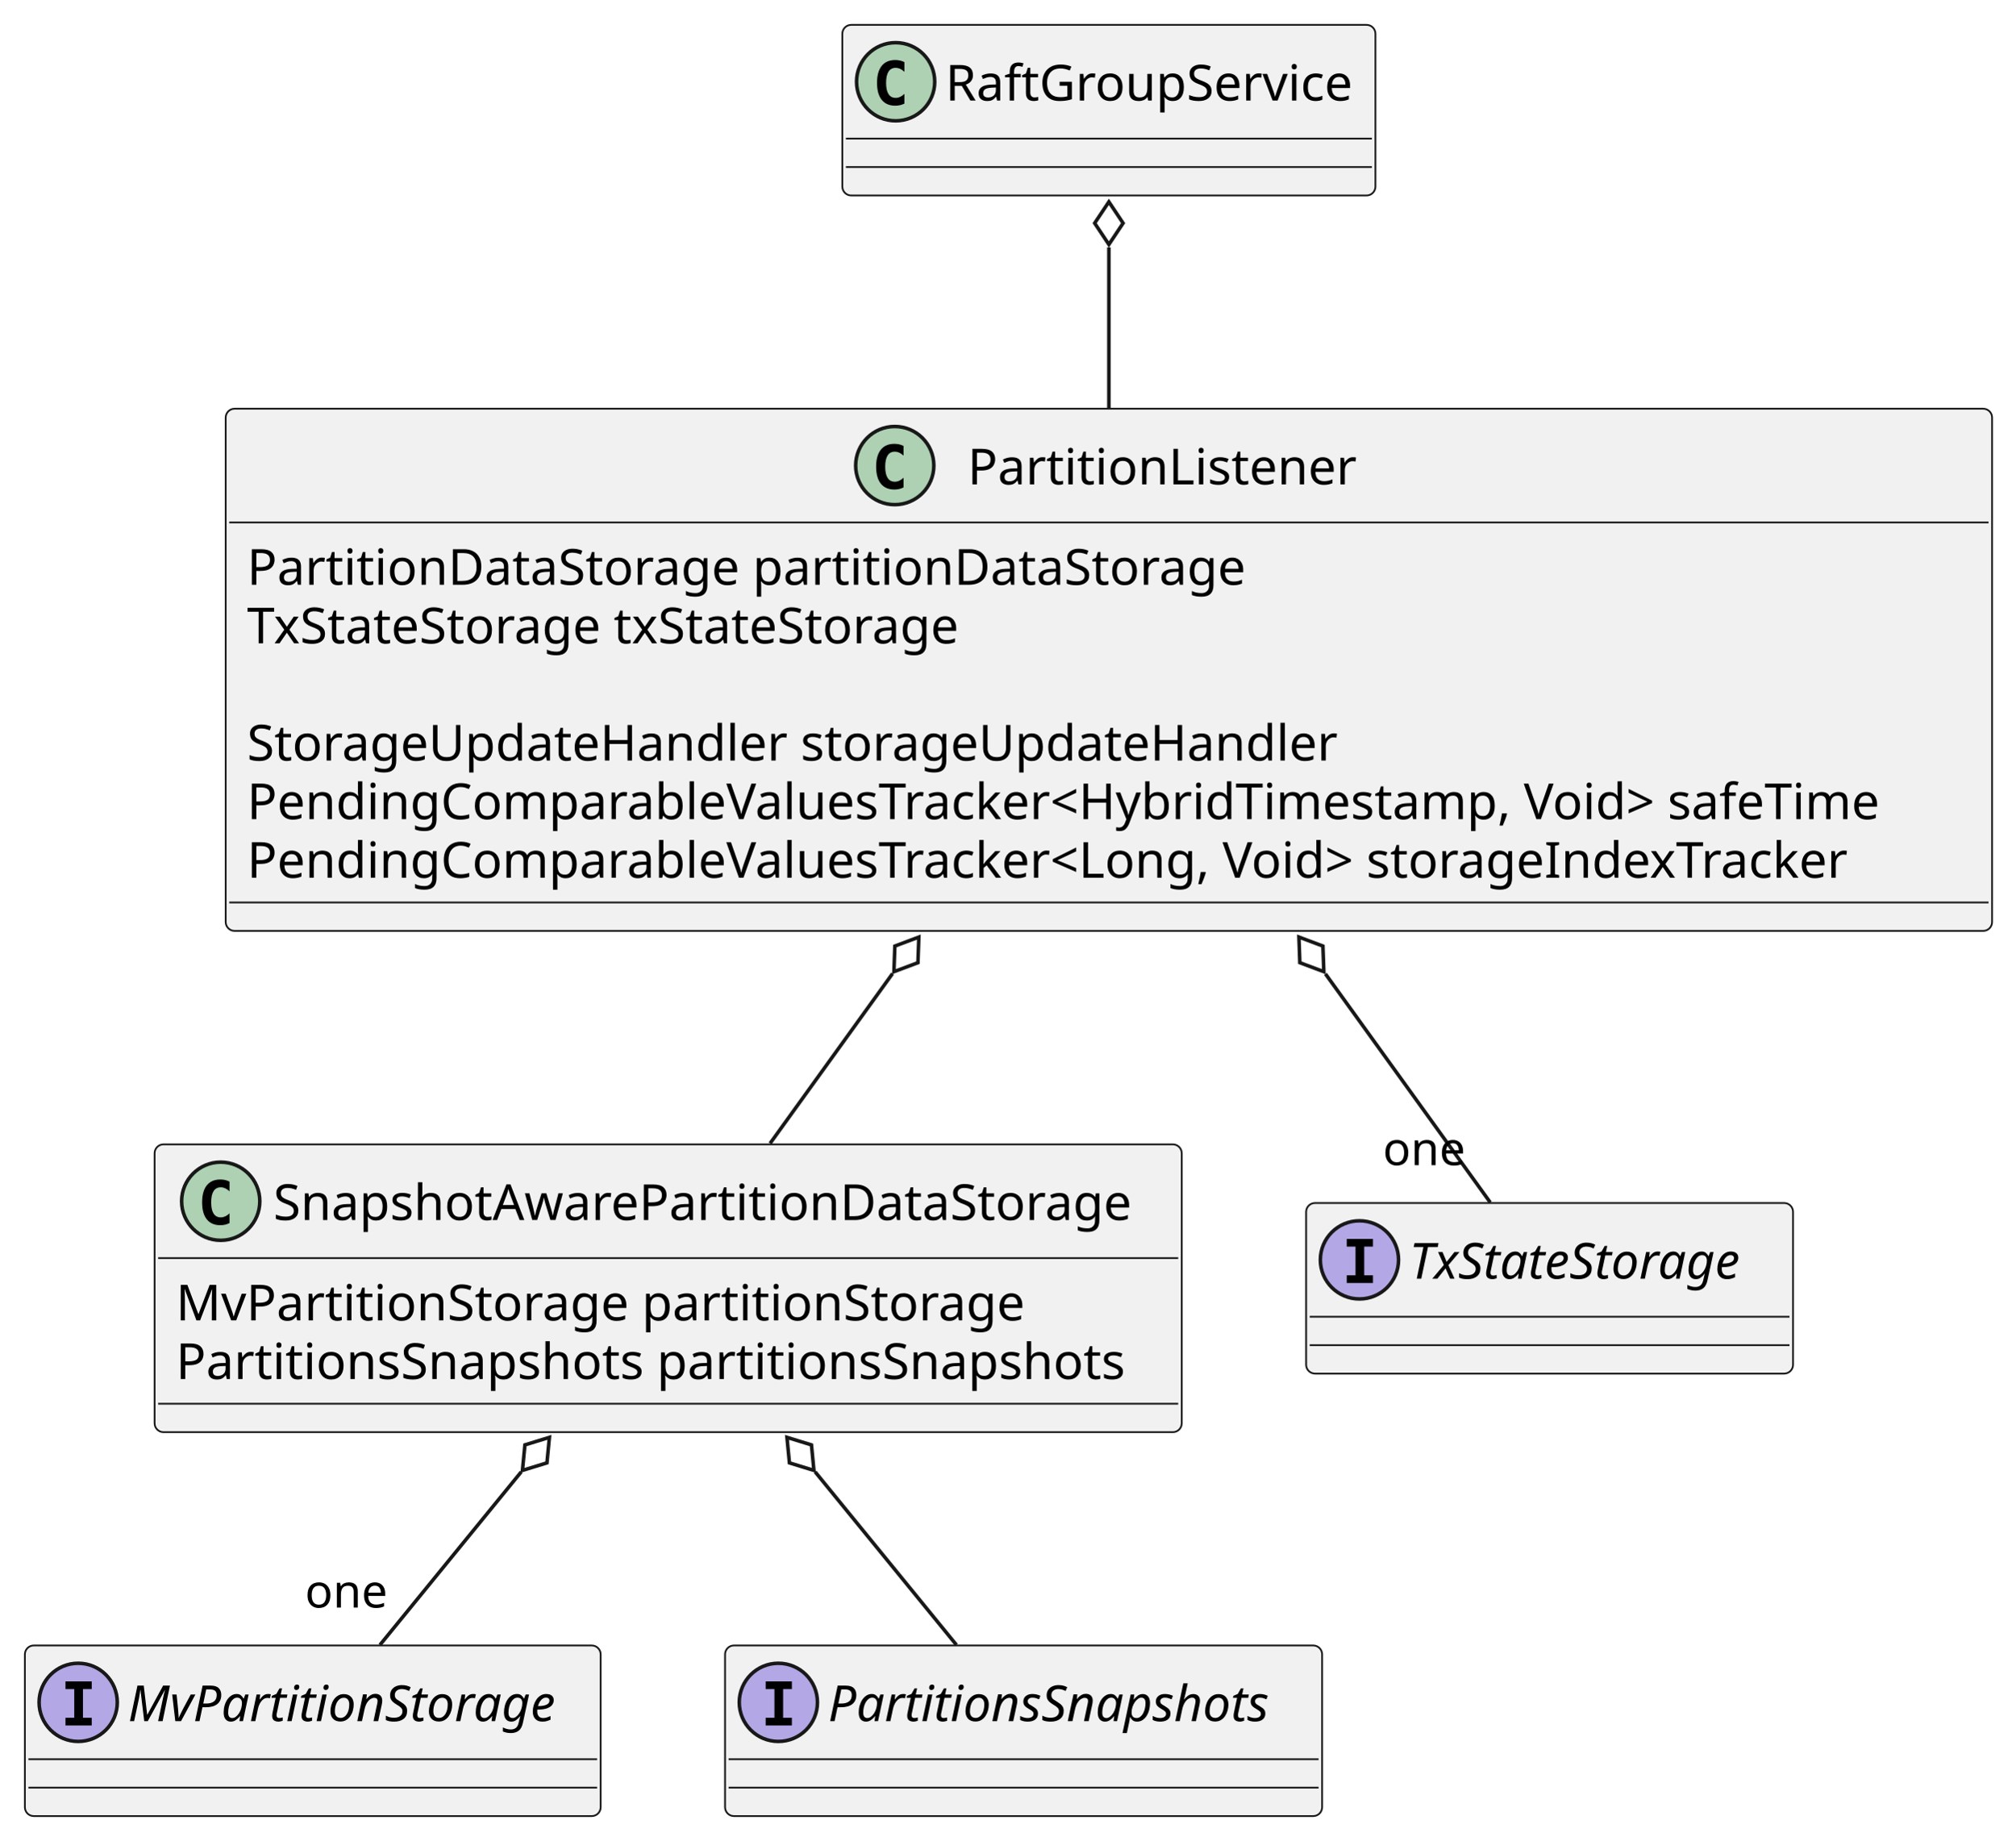
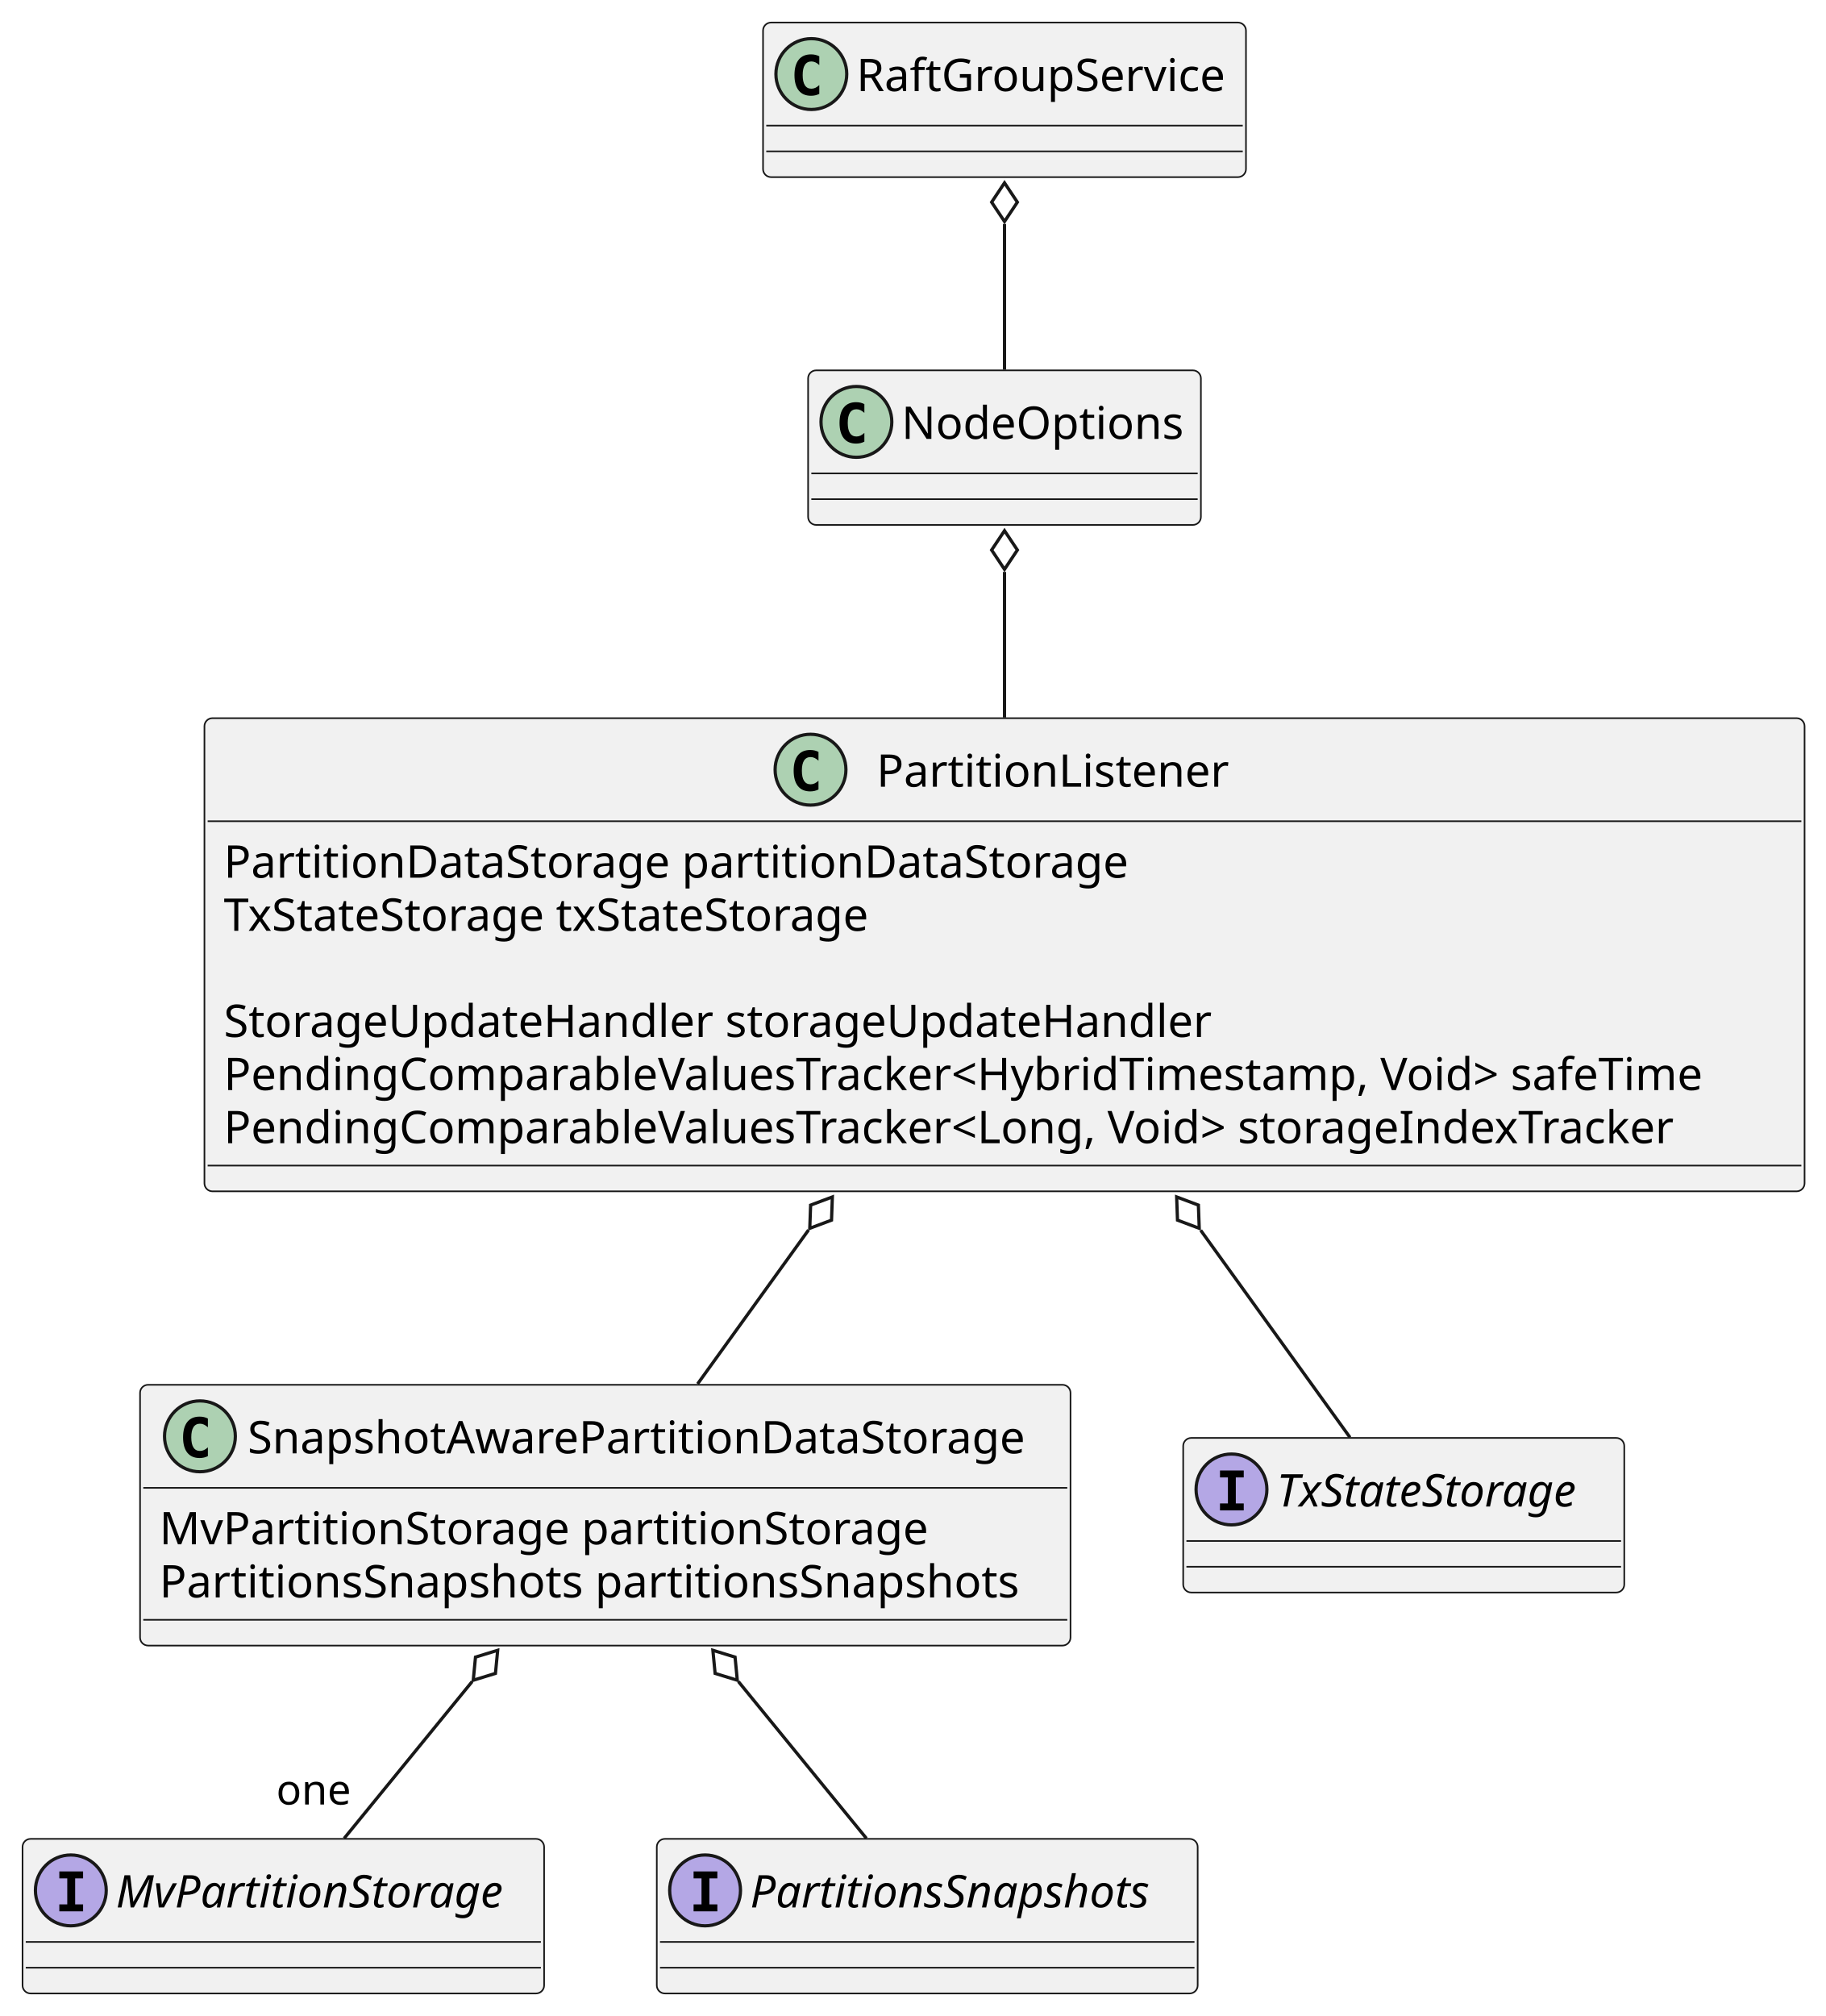
- <svg xmlns="http://www.w3.org/2000/svg" contentStyleType="text/css" height="518px" preserveAspectRatio="none" style="width:567px;height:518px;background:#FFFFFF;" version="1.1" viewBox="0 0 567 518" width="567px" zoomAndPan="magnify">
+ <svg xmlns="http://www.w3.org/2000/svg" contentStyleType="text/css" height="626px" preserveAspectRatio="none" style="width:567px;height:626px;background:#FFFFFF;" version="1.1" viewBox="0 0 567 626" width="567px" zoomAndPan="magnify">
  <defs />
  <g>
+     <g id="elem_NodeOptions">
+       <rect codeLine="3" fill="#F1F1F1" height="48" id="NodeOptions" rx="2.5" ry="2.5" style="stroke:#181818;stroke-width:0.5;" width="122" x="251" y="115" />
+       <ellipse cx="266" cy="131" fill="#ADD1B2" rx="11" ry="11" style="stroke:#181818;stroke-width:1.0;" />
+       <path d="M268.473,137.143 Q267.892,137.442 267.253,137.591 Q266.614,137.741 265.908,137.741 Q263.401,137.741 262.082,136.089 Q260.762,134.437 260.762,131.316 Q260.762,128.186 262.082,126.535 Q263.401,124.883 265.908,124.883 Q266.614,124.883 267.261,125.032 Q267.909,125.182 268.473,125.481 L268.473,128.203 Q267.842,127.622 267.249,127.352 Q266.655,127.082 266.024,127.082 Q264.68,127.082 263.995,128.149 Q263.31,129.216 263.31,131.316 Q263.31,133.408 263.995,134.474 Q264.68,135.541 266.024,135.541 Q266.655,135.541 267.249,135.271 Q267.842,135.001 268.473,134.42 Z " fill="#000000" />
+       <text fill="#000000" font-family="sans-serif" font-size="14" lengthAdjust="spacing" textLength="90" x="280" y="136.291">NodeOptions</text>
+       <line style="stroke:#181818;stroke-width:0.5;" x1="252" x2="372" y1="147" y2="147" />
+       <line style="stroke:#181818;stroke-width:0.5;" x1="252" x2="372" y1="155" y2="155" />
+     </g>
    <g id="elem_RaftGroupService">
-       <rect codeLine="3" fill="#F1F1F1" height="48" id="RaftGroupService" rx="2.5" ry="2.5" style="stroke:#181818;stroke-width:0.5;" width="150" x="237" y="7" />
+       <rect codeLine="4" fill="#F1F1F1" height="48" id="RaftGroupService" rx="2.5" ry="2.5" style="stroke:#181818;stroke-width:0.5;" width="150" x="237" y="7" />
      <ellipse cx="252" cy="23" fill="#ADD1B2" rx="11" ry="11" style="stroke:#181818;stroke-width:1.0;" />
      <path d="M254.473,29.143 Q253.892,29.442 253.253,29.591 Q252.614,29.741 251.908,29.741 Q249.401,29.741 248.082,28.089 Q246.762,26.437 246.762,23.316 Q246.762,20.186 248.082,18.535 Q249.401,16.883 251.908,16.883 Q252.614,16.883 253.261,17.032 Q253.909,17.182 254.473,17.48 L254.473,20.203 Q253.842,19.622 253.249,19.352 Q252.655,19.082 252.024,19.082 Q250.68,19.082 249.995,20.149 Q249.31,21.216 249.31,23.316 Q249.31,25.408 249.995,26.474 Q250.68,27.541 252.024,27.541 Q252.655,27.541 253.249,27.271 Q253.842,27.002 254.473,26.42 Z " fill="#000000" />
      <text fill="#000000" font-family="sans-serif" font-size="14" lengthAdjust="spacing" textLength="118" x="266" y="28.291">RaftGroupService</text>
      <line style="stroke:#181818;stroke-width:0.5;" x1="238" x2="386" y1="39" y2="39" />
      <line style="stroke:#181818;stroke-width:0.5;" x1="238" x2="386" y1="47" y2="47" />
    </g>
    <g id="elem_PartitionListener">
-       <rect codeLine="4" fill="#F1F1F1" height="146.93" id="PartitionListener" rx="2.5" ry="2.5" style="stroke:#181818;stroke-width:0.5;" width="497" x="63.5" y="115" />
-       <ellipse cx="251.75" cy="131" fill="#ADD1B2" rx="11" ry="11" style="stroke:#181818;stroke-width:1.0;" />
-       <path d="M254.223,137.143 Q253.642,137.442 253.003,137.591 Q252.364,137.741 251.658,137.741 Q249.151,137.741 247.832,136.089 Q246.512,134.437 246.512,131.316 Q246.512,128.186 247.832,126.535 Q249.151,124.883 251.658,124.883 Q252.364,124.883 253.011,125.032 Q253.659,125.182 254.223,125.481 L254.223,128.203 Q253.592,127.622 252.999,127.352 Q252.405,127.082 251.774,127.082 Q250.43,127.082 249.745,128.149 Q249.06,129.216 249.06,131.316 Q249.06,133.408 249.745,134.474 Q250.43,135.541 251.774,135.541 Q252.405,135.541 252.999,135.271 Q253.592,135.001 254.223,134.42 Z " fill="#000000" />
-       <text fill="#000000" font-family="sans-serif" font-size="14" lengthAdjust="spacing" textLength="112" x="272.25" y="136.291">PartitionListener</text>
-       <line style="stroke:#181818;stroke-width:0.5;" x1="64.5" x2="559.5" y1="147" y2="147" />
-       <text fill="#000000" font-family="sans-serif" font-size="14" lengthAdjust="spacing" textLength="289" x="69.5" y="164.535">PartitionDataStorage partitionDataStorage</text>
-       <text fill="#000000" font-family="sans-serif" font-size="14" lengthAdjust="spacing" textLength="210" x="69.5" y="181.023">TxStateStorage txStateStorage</text>
-       <text fill="#000000" font-family="sans-serif" font-size="14" lengthAdjust="spacing" textLength="4" x="69.5" y="197.512"> </text>
-       <text fill="#000000" font-family="sans-serif" font-size="14" lengthAdjust="spacing" textLength="315" x="69.5" y="214">StorageUpdateHandler storageUpdateHandler</text>
-       <text fill="#000000" font-family="sans-serif" font-size="14" lengthAdjust="spacing" textLength="485" x="69.5" y="230.488">PendingComparableValuesTracker&lt;HybridTimestamp, Void&gt; safeTime</text>
-       <text fill="#000000" font-family="sans-serif" font-size="14" lengthAdjust="spacing" textLength="479" x="69.5" y="246.977">PendingComparableValuesTracker&lt;Long, Void&gt; storageIndexTracker</text>
-       <line style="stroke:#181818;stroke-width:0.5;" x1="64.5" x2="559.5" y1="253.93" y2="253.93" />
+       <rect codeLine="5" fill="#F1F1F1" height="146.93" id="PartitionListener" rx="2.5" ry="2.5" style="stroke:#181818;stroke-width:0.5;" width="497" x="63.5" y="223" />
+       <ellipse cx="251.75" cy="239" fill="#ADD1B2" rx="11" ry="11" style="stroke:#181818;stroke-width:1.0;" />
+       <path d="M254.223,245.143 Q253.642,245.442 253.003,245.591 Q252.364,245.741 251.658,245.741 Q249.151,245.741 247.832,244.089 Q246.512,242.437 246.512,239.316 Q246.512,236.186 247.832,234.535 Q249.151,232.883 251.658,232.883 Q252.364,232.883 253.011,233.032 Q253.659,233.182 254.223,233.481 L254.223,236.203 Q253.592,235.622 252.999,235.352 Q252.405,235.083 251.774,235.083 Q250.43,235.083 249.745,236.149 Q249.06,237.216 249.06,239.316 Q249.06,241.408 249.745,242.474 Q250.43,243.541 251.774,243.541 Q252.405,243.541 252.999,243.271 Q253.592,243.001 254.223,242.42 Z " fill="#000000" />
+       <text fill="#000000" font-family="sans-serif" font-size="14" lengthAdjust="spacing" textLength="112" x="272.25" y="244.291">PartitionListener</text>
+       <line style="stroke:#181818;stroke-width:0.5;" x1="64.5" x2="559.5" y1="255" y2="255" />
+       <text fill="#000000" font-family="sans-serif" font-size="14" lengthAdjust="spacing" textLength="289" x="69.5" y="272.535">PartitionDataStorage partitionDataStorage</text>
+       <text fill="#000000" font-family="sans-serif" font-size="14" lengthAdjust="spacing" textLength="210" x="69.5" y="289.023">TxStateStorage txStateStorage</text>
+       <text fill="#000000" font-family="sans-serif" font-size="14" lengthAdjust="spacing" textLength="4" x="69.5" y="305.512"> </text>
+       <text fill="#000000" font-family="sans-serif" font-size="14" lengthAdjust="spacing" textLength="315" x="69.5" y="322">StorageUpdateHandler storageUpdateHandler</text>
+       <text fill="#000000" font-family="sans-serif" font-size="14" lengthAdjust="spacing" textLength="485" x="69.5" y="338.488">PendingComparableValuesTracker&lt;HybridTimestamp, Void&gt; safeTime</text>
+       <text fill="#000000" font-family="sans-serif" font-size="14" lengthAdjust="spacing" textLength="479" x="69.5" y="354.977">PendingComparableValuesTracker&lt;Long, Void&gt; storageIndexTracker</text>
+       <line style="stroke:#181818;stroke-width:0.5;" x1="64.5" x2="559.5" y1="361.93" y2="361.93" />
    </g>
    <g id="elem_SnapshotAwarePartitionDataStorage">
-       <rect codeLine="12" fill="#F1F1F1" height="80.977" id="SnapshotAwarePartitionDataStorage" rx="2.5" ry="2.5" style="stroke:#181818;stroke-width:0.5;" width="289" x="43.5" y="322" />
-       <ellipse cx="62.1" cy="338" fill="#ADD1B2" rx="11" ry="11" style="stroke:#181818;stroke-width:1.0;" />
-       <path d="M64.573,344.143 Q63.992,344.442 63.353,344.591 Q62.714,344.741 62.008,344.741 Q59.501,344.741 58.181,343.089 Q56.862,341.437 56.862,338.316 Q56.862,335.187 58.181,333.535 Q59.501,331.883 62.008,331.883 Q62.714,331.883 63.361,332.032 Q64.009,332.182 64.573,332.481 L64.573,335.203 Q63.942,334.622 63.349,334.352 Q62.755,334.082 62.124,334.082 Q60.78,334.082 60.095,335.149 Q59.41,336.216 59.41,338.316 Q59.41,340.408 60.095,341.474 Q60.78,342.541 62.124,342.541 Q62.755,342.541 63.349,342.271 Q63.942,342.002 64.573,341.42 Z " fill="#000000" />
-       <text fill="#000000" font-family="sans-serif" font-size="14" lengthAdjust="spacing" textLength="249" x="76.9" y="343.291">SnapshotAwarePartitionDataStorage</text>
-       <line style="stroke:#181818;stroke-width:0.5;" x1="44.5" x2="331.5" y1="354" y2="354" />
-       <text fill="#000000" font-family="sans-serif" font-size="14" lengthAdjust="spacing" textLength="246" x="49.5" y="371.535">MvPartitionStorage partitionStorage</text>
-       <text fill="#000000" font-family="sans-serif" font-size="14" lengthAdjust="spacing" textLength="277" x="49.5" y="388.023">PartitionsSnapshots partitionsSnapshots</text>
-       <line style="stroke:#181818;stroke-width:0.5;" x1="44.5" x2="331.5" y1="394.977" y2="394.977" />
+       <rect codeLine="13" fill="#F1F1F1" height="80.977" id="SnapshotAwarePartitionDataStorage" rx="2.5" ry="2.5" style="stroke:#181818;stroke-width:0.5;" width="289" x="43.5" y="430" />
+       <ellipse cx="62.1" cy="446" fill="#ADD1B2" rx="11" ry="11" style="stroke:#181818;stroke-width:1.0;" />
+       <path d="M64.573,452.143 Q63.992,452.442 63.353,452.591 Q62.714,452.741 62.008,452.741 Q59.501,452.741 58.181,451.089 Q56.862,449.437 56.862,446.316 Q56.862,443.187 58.181,441.535 Q59.501,439.883 62.008,439.883 Q62.714,439.883 63.361,440.032 Q64.009,440.182 64.573,440.481 L64.573,443.203 Q63.942,442.622 63.349,442.352 Q62.755,442.082 62.124,442.082 Q60.78,442.082 60.095,443.149 Q59.41,444.216 59.41,446.316 Q59.41,448.408 60.095,449.474 Q60.78,450.541 62.124,450.541 Q62.755,450.541 63.349,450.271 Q63.942,450.002 64.573,449.42 Z " fill="#000000" />
+       <text fill="#000000" font-family="sans-serif" font-size="14" lengthAdjust="spacing" textLength="249" x="76.9" y="451.291">SnapshotAwarePartitionDataStorage</text>
+       <line style="stroke:#181818;stroke-width:0.5;" x1="44.5" x2="331.5" y1="462" y2="462" />
+       <text fill="#000000" font-family="sans-serif" font-size="14" lengthAdjust="spacing" textLength="246" x="49.5" y="479.535">MvPartitionStorage partitionStorage</text>
+       <text fill="#000000" font-family="sans-serif" font-size="14" lengthAdjust="spacing" textLength="277" x="49.5" y="496.023">PartitionsSnapshots partitionsSnapshots</text>
+       <line style="stroke:#181818;stroke-width:0.5;" x1="44.5" x2="331.5" y1="502.977" y2="502.977" />
    </g>
    <g id="elem_MvPartitionStorage">
-       <rect codeLine="16" fill="#F1F1F1" height="48" id="MvPartitionStorage" rx="2.5" ry="2.5" style="stroke:#181818;stroke-width:0.5;" width="162" x="7" y="463" />
-       <ellipse cx="22" cy="479" fill="#B4A7E5" rx="11" ry="11" style="stroke:#181818;stroke-width:1.0;" />
-       <path d="M18.428,475.265 L18.428,473.107 L25.807,473.107 L25.807,475.265 L23.342,475.265 L23.342,483.342 L25.807,483.342 L25.807,485.5 L18.428,485.5 L18.428,483.342 L20.893,483.342 L20.893,475.265 Z " fill="#000000" />
-       <text fill="#000000" font-family="sans-serif" font-size="14" font-style="italic" lengthAdjust="spacing" textLength="130" x="36" y="484.291">MvPartitionStorage</text>
-       <line style="stroke:#181818;stroke-width:0.5;" x1="8" x2="168" y1="495" y2="495" />
-       <line style="stroke:#181818;stroke-width:0.5;" x1="8" x2="168" y1="503" y2="503" />
+       <rect codeLine="17" fill="#F1F1F1" height="48" id="MvPartitionStorage" rx="2.5" ry="2.5" style="stroke:#181818;stroke-width:0.5;" width="162" x="7" y="571" />
+       <ellipse cx="22" cy="587" fill="#B4A7E5" rx="11" ry="11" style="stroke:#181818;stroke-width:1.0;" />
+       <path d="M18.428,583.265 L18.428,581.107 L25.807,581.107 L25.807,583.265 L23.342,583.265 L23.342,591.342 L25.807,591.342 L25.807,593.5 L18.428,593.5 L18.428,591.342 L20.893,591.342 L20.893,583.265 Z " fill="#000000" />
+       <text fill="#000000" font-family="sans-serif" font-size="14" font-style="italic" lengthAdjust="spacing" textLength="130" x="36" y="592.291">MvPartitionStorage</text>
+       <line style="stroke:#181818;stroke-width:0.5;" x1="8" x2="168" y1="603" y2="603" />
+       <line style="stroke:#181818;stroke-width:0.5;" x1="8" x2="168" y1="611" y2="611" />
    </g>
    <g id="elem_PartitionsSnapshots">
-       <rect codeLine="17" fill="#F1F1F1" height="48" id="PartitionsSnapshots" rx="2.5" ry="2.5" style="stroke:#181818;stroke-width:0.5;" width="168" x="204" y="463" />
-       <ellipse cx="219" cy="479" fill="#B4A7E5" rx="11" ry="11" style="stroke:#181818;stroke-width:1.0;" />
-       <path d="M215.428,475.265 L215.428,473.107 L222.807,473.107 L222.807,475.265 L220.342,475.265 L220.342,483.342 L222.807,483.342 L222.807,485.5 L215.428,485.5 L215.428,483.342 L217.893,483.342 L217.893,475.265 Z " fill="#000000" />
-       <text fill="#000000" font-family="sans-serif" font-size="14" font-style="italic" lengthAdjust="spacing" textLength="136" x="233" y="484.291">PartitionsSnapshots</text>
-       <line style="stroke:#181818;stroke-width:0.5;" x1="205" x2="371" y1="495" y2="495" />
-       <line style="stroke:#181818;stroke-width:0.5;" x1="205" x2="371" y1="503" y2="503" />
+       <rect codeLine="18" fill="#F1F1F1" height="48" id="PartitionsSnapshots" rx="2.5" ry="2.5" style="stroke:#181818;stroke-width:0.5;" width="168" x="204" y="571" />
+       <ellipse cx="219" cy="587" fill="#B4A7E5" rx="11" ry="11" style="stroke:#181818;stroke-width:1.0;" />
+       <path d="M215.428,583.265 L215.428,581.107 L222.807,581.107 L222.807,583.265 L220.342,583.265 L220.342,591.342 L222.807,591.342 L222.807,593.5 L215.428,593.5 L215.428,591.342 L217.893,591.342 L217.893,583.265 Z " fill="#000000" />
+       <text fill="#000000" font-family="sans-serif" font-size="14" font-style="italic" lengthAdjust="spacing" textLength="136" x="233" y="592.291">PartitionsSnapshots</text>
+       <line style="stroke:#181818;stroke-width:0.5;" x1="205" x2="371" y1="603" y2="603" />
+       <line style="stroke:#181818;stroke-width:0.5;" x1="205" x2="371" y1="611" y2="611" />
    </g>
    <g id="elem_TxStateStorage">
-       <rect codeLine="18" fill="#F1F1F1" height="48" id="TxStateStorage" rx="2.5" ry="2.5" style="stroke:#181818;stroke-width:0.5;" width="137" x="367.5" y="338.5" />
-       <ellipse cx="382.5" cy="354.5" fill="#B4A7E5" rx="11" ry="11" style="stroke:#181818;stroke-width:1.0;" />
-       <path d="M378.928,350.765 L378.928,348.607 L386.307,348.607 L386.307,350.765 L383.842,350.765 L383.842,358.842 L386.307,358.842 L386.307,361 L378.928,361 L378.928,358.842 L381.393,358.842 L381.393,350.765 Z " fill="#000000" />
-       <text fill="#000000" font-family="sans-serif" font-size="14" font-style="italic" lengthAdjust="spacing" textLength="105" x="396.5" y="359.791">TxStateStorage</text>
-       <line style="stroke:#181818;stroke-width:0.5;" x1="368.5" x2="503.5" y1="370.5" y2="370.5" />
-       <line style="stroke:#181818;stroke-width:0.5;" x1="368.5" x2="503.5" y1="378.5" y2="378.5" />
+       <rect codeLine="19" fill="#F1F1F1" height="48" id="TxStateStorage" rx="2.5" ry="2.5" style="stroke:#181818;stroke-width:0.5;" width="137" x="367.5" y="446.5" />
+       <ellipse cx="382.5" cy="462.5" fill="#B4A7E5" rx="11" ry="11" style="stroke:#181818;stroke-width:1.0;" />
+       <path d="M378.928,458.765 L378.928,456.607 L386.307,456.607 L386.307,458.765 L383.842,458.765 L383.842,466.842 L386.307,466.842 L386.307,469 L378.928,469 L378.928,466.842 L381.393,466.842 L381.393,458.765 Z " fill="#000000" />
+       <text fill="#000000" font-family="sans-serif" font-size="14" font-style="italic" lengthAdjust="spacing" textLength="105" x="396.5" y="467.791">TxStateStorage</text>
+       <line style="stroke:#181818;stroke-width:0.5;" x1="368.5" x2="503.5" y1="478.5" y2="478.5" />
+       <line style="stroke:#181818;stroke-width:0.5;" x1="368.5" x2="503.5" y1="486.5" y2="486.5" />
    </g>
-     <g id="link_RaftGroupService_PartitionListener">
-       <path codeLine="20" d="M312,69.59 C312,83.23 312,99.16 312,114.8 " fill="none" id="RaftGroupService-backto-PartitionListener" style="stroke:#181818;stroke-width:1.0;" />
-       <polygon fill="none" points="312,56.79,308,62.79,312,68.79,316,62.79,312,56.79" style="stroke:#181818;stroke-width:1.0;" />
+     <g id="link_RaftGroupService_NodeOptions">
+       <path codeLine="21" d="M312,69.54 C312,84.63 312,101.55 312,114.79 " fill="none" id="RaftGroupService-backto-NodeOptions" style="stroke:#181818;stroke-width:1.0;" />
+       <polygon fill="none" points="312,56.78,308,62.78,312,68.78,316,62.78,312,56.78" style="stroke:#181818;stroke-width:1.0;" />
+     </g>
+     <g id="link_NodeOptions_PartitionListener">
+       <path codeLine="22" d="M312,177.59 C312,191.23 312,207.16 312,222.8 " fill="none" id="NodeOptions-backto-PartitionListener" style="stroke:#181818;stroke-width:1.0;" />
+       <polygon fill="none" points="312,164.79,308,170.79,312,176.79,316,170.79,312,164.79" style="stroke:#181818;stroke-width:1.0;" />
    </g>
    <g id="link_PartitionListener_SnapshotAwarePartitionDataStorage">
-       <path codeLine="21" d="M251.12,273.95 C239.09,290.64 227,307.4 216.67,321.73 " fill="none" id="PartitionListener-backto-SnapshotAwarePartitionDataStorage" style="stroke:#181818;stroke-width:1.0;" />
-       <polygon fill="none" points="258.53,263.67,251.778,266.202,251.519,273.409,258.271,270.876,258.53,263.67" style="stroke:#181818;stroke-width:1.0;" />
+       <path codeLine="23" d="M251.12,381.95 C239.09,398.64 227,415.4 216.67,429.73 " fill="none" id="PartitionListener-backto-SnapshotAwarePartitionDataStorage" style="stroke:#181818;stroke-width:1.0;" />
+       <polygon fill="none" points="258.53,371.67,251.778,374.202,251.519,381.409,258.271,378.876,258.53,371.67" style="stroke:#181818;stroke-width:1.0;" />
    </g>
    <g id="link_PartitionListener_TxStateStorage">
-       <path codeLine="22" d="M372.94,274.03 C390.02,297.72 407.2,321.56 419.31,338.35 " fill="none" id="PartitionListener-backto-TxStateStorage" style="stroke:#181818;stroke-width:1.0;" />
-       <polygon fill="none" points="365.47,263.67,365.729,270.876,372.481,273.409,372.222,266.202,365.47,263.67" style="stroke:#181818;stroke-width:1.0;" />
-       <text fill="#000000" font-family="sans-serif" font-size="13" lengthAdjust="spacing" textLength="23" x="389.086" y="327.848">one</text>
+       <path codeLine="24" d="M372.94,382.03 C390.02,405.72 407.2,429.56 419.31,446.35 " fill="none" id="PartitionListener-backto-TxStateStorage" style="stroke:#181818;stroke-width:1.0;" />
+       <polygon fill="none" points="365.47,371.67,365.729,378.876,372.481,381.409,372.222,374.202,365.47,371.67" style="stroke:#181818;stroke-width:1.0;" />
    </g>
    <g id="link_SnapshotAwarePartitionDataStorage_MvPartitionStorage">
-       <path codeLine="24" d="M146.64,414.16 C132.84,431.07 118.14,449.08 106.9,462.84 " fill="none" id="SnapshotAwarePartitionDataStorage-backto-MvPartitionStorage" style="stroke:#181818;stroke-width:1.0;" />
-       <polygon fill="none" points="154.58,404.44,147.688,406.562,146.995,413.739,153.887,411.618,154.58,404.44" style="stroke:#181818;stroke-width:1.0;" />
-       <text fill="#000000" font-family="sans-serif" font-size="13" lengthAdjust="spacing" textLength="23" x="85.796" y="452.335">one</text>
+       <path codeLine="26" d="M146.64,522.16 C132.84,539.07 118.14,557.08 106.9,570.84 " fill="none" id="SnapshotAwarePartitionDataStorage-backto-MvPartitionStorage" style="stroke:#181818;stroke-width:1.0;" />
+       <polygon fill="none" points="154.58,512.44,147.688,514.562,146.995,521.739,153.887,519.618,154.58,512.44" style="stroke:#181818;stroke-width:1.0;" />
+       <text fill="#000000" font-family="sans-serif" font-size="13" lengthAdjust="spacing" textLength="23" x="85.796" y="560.335">one</text>
    </g>
    <g id="link_SnapshotAwarePartitionDataStorage_PartitionsSnapshots">
-       <path codeLine="25" d="M229.36,414.16 C243.16,431.07 257.86,449.08 269.1,462.84 " fill="none" id="SnapshotAwarePartitionDataStorage-backto-PartitionsSnapshots" style="stroke:#181818;stroke-width:1.0;" />
-       <polygon fill="none" points="221.42,404.44,222.113,411.618,229.005,413.739,228.312,406.562,221.42,404.44" style="stroke:#181818;stroke-width:1.0;" />
+       <path codeLine="27" d="M229.36,522.16 C243.16,539.07 257.86,557.08 269.1,570.84 " fill="none" id="SnapshotAwarePartitionDataStorage-backto-PartitionsSnapshots" style="stroke:#181818;stroke-width:1.0;" />
+       <polygon fill="none" points="221.42,512.44,222.113,519.618,229.005,521.739,228.312,514.562,221.42,512.44" style="stroke:#181818;stroke-width:1.0;" />
    </g>
  </g>
</svg>
